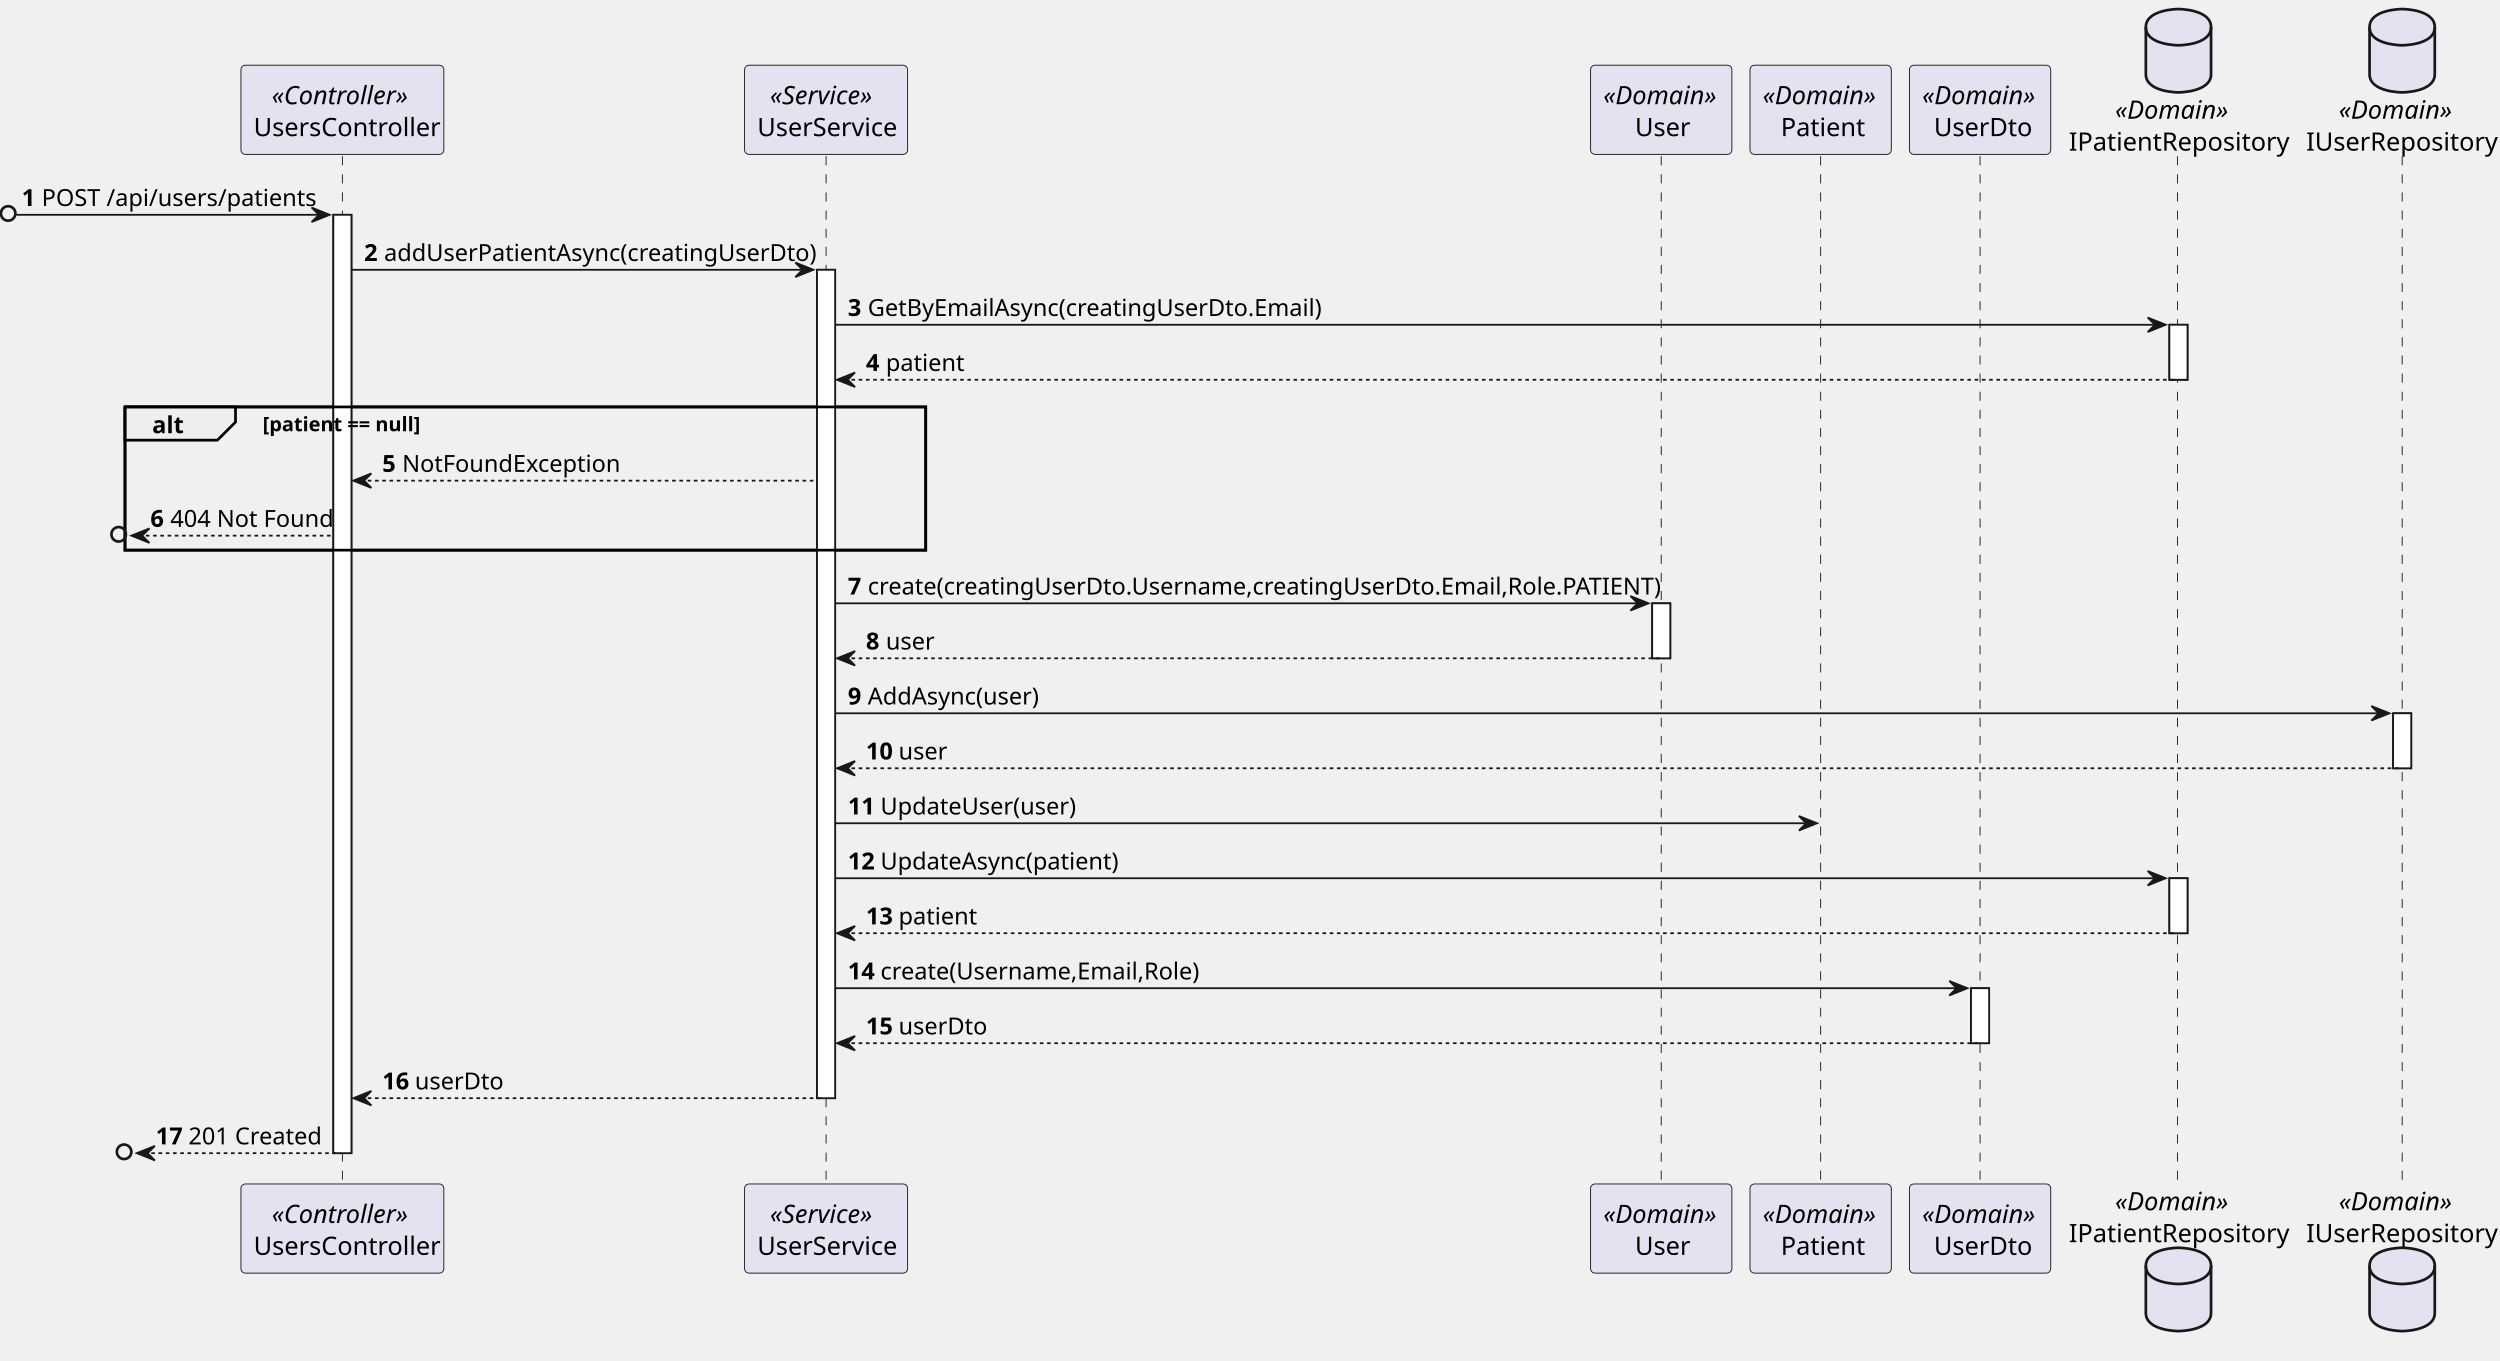
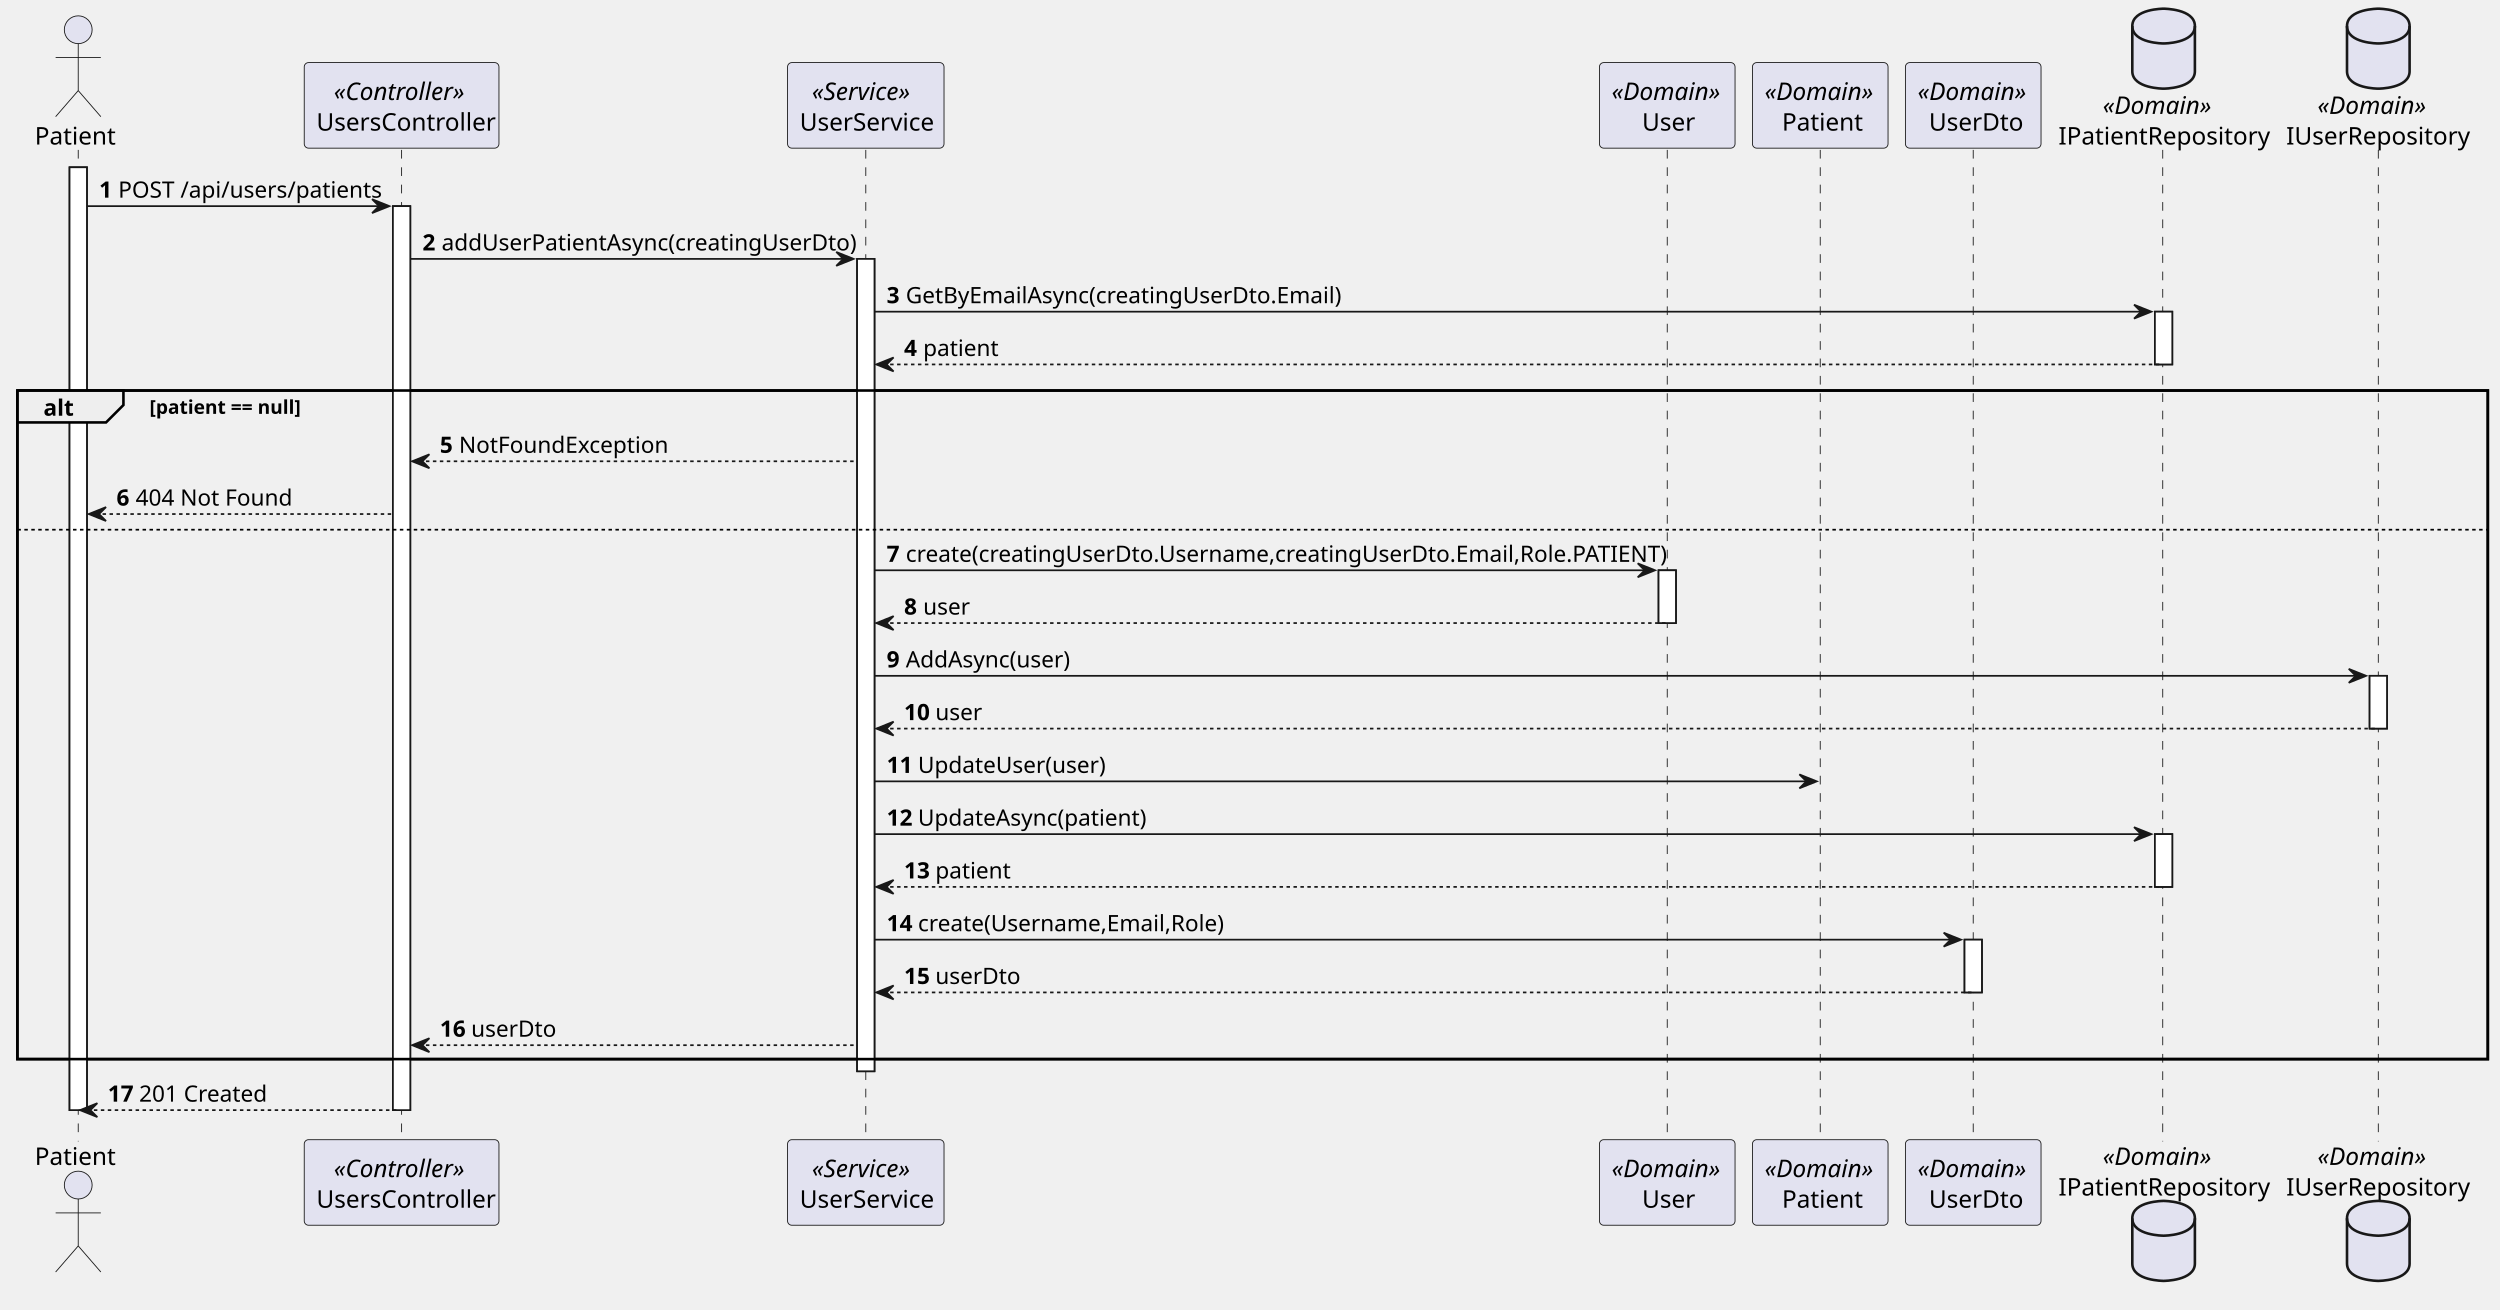
- <svg xmlns="http://www.w3.org/2000/svg" contentStyleType="text/css" height="751px" preserveAspectRatio="none" style="width:1380px;height:751px;background:#FFFFFF;" version="1.1" viewBox="0 0 1380 751" width="1380px" zoomAndPan="magnify">
+ <svg xmlns="http://www.w3.org/2000/svg" contentStyleType="text/css" height="753px" preserveAspectRatio="none" style="width:1438px;height:753px;background:#FFFFFF;" version="1.1" viewBox="0 0 1438 753" width="1438px" zoomAndPan="magnify">
  <defs />
  <g>
-     <rect fill="#FFFFFF" height="517.977" style="stroke:#181818;stroke-width:1.0;" width="10" x="184" y="118.57" />
-     <rect fill="#FFFFFF" height="457.273" style="stroke:#181818;stroke-width:1.0;" width="10" x="451" y="148.922" />
-     <rect fill="#FFFFFF" height="30.352" style="stroke:#181818;stroke-width:1.0;" width="10" x="912" y="333.031" />
-     <rect fill="#FFFFFF" height="30.352" style="stroke:#181818;stroke-width:1.0;" width="10" x="1088" y="545.492" />
-     <rect fill="#FFFFFF" height="30.352" style="stroke:#181818;stroke-width:1.0;" width="10" x="1197.5" y="179.273" />
-     <rect fill="#FFFFFF" height="30.352" style="stroke:#181818;stroke-width:1.0;" width="10" x="1197.5" y="484.789" />
-     <rect fill="#FFFFFF" height="30.352" style="stroke:#181818;stroke-width:1.0;" width="10" x="1321" y="393.734" />
-     <rect fill="none" height="79.055" style="stroke:#000000;stroke-width:1.5;" width="442" x="69" y="224.625" />
-     <line style="stroke:#181818;stroke-width:0.5;stroke-dasharray:5.0,5.0;" x1="189" x2="189" y1="86.219" y2="654.547" />
-     <line style="stroke:#181818;stroke-width:0.5;stroke-dasharray:5.0,5.0;" x1="456" x2="456" y1="86.219" y2="654.547" />
-     <line style="stroke:#181818;stroke-width:0.5;stroke-dasharray:5.0,5.0;" x1="917" x2="917" y1="86.219" y2="654.547" />
-     <line style="stroke:#181818;stroke-width:0.5;stroke-dasharray:5.0,5.0;" x1="1005" x2="1005" y1="86.219" y2="654.547" />
-     <line style="stroke:#181818;stroke-width:0.5;stroke-dasharray:5.0,5.0;" x1="1093" x2="1093" y1="86.219" y2="654.547" />
-     <line style="stroke:#181818;stroke-width:0.5;stroke-dasharray:5.0,5.0;" x1="1202" x2="1202" y1="86.219" y2="654.547" />
-     <line style="stroke:#181818;stroke-width:0.5;stroke-dasharray:5.0,5.0;" x1="1326" x2="1326" y1="86.219" y2="654.547" />
-     <rect fill="#E2E2F0" height="49.219" rx="2.5" ry="2.5" style="stroke:#181818;stroke-width:0.5;" width="112" x="133" y="36" />
-     <text fill="#000000" font-family="sans-serif" font-size="14" font-style="italic" lengthAdjust="spacing" textLength="78" x="150" y="57.533">«Controller»</text>
-     <text fill="#000000" font-family="sans-serif" font-size="14" lengthAdjust="spacing" textLength="98" x="140" y="75.143">UsersController</text>
-     <rect fill="#E2E2F0" height="49.219" rx="2.5" ry="2.5" style="stroke:#181818;stroke-width:0.5;" width="112" x="133" y="653.547" />
-     <text fill="#000000" font-family="sans-serif" font-size="14" font-style="italic" lengthAdjust="spacing" textLength="78" x="150" y="675.08">«Controller»</text>
-     <text fill="#000000" font-family="sans-serif" font-size="14" lengthAdjust="spacing" textLength="98" x="140" y="692.689">UsersController</text>
-     <rect fill="#E2E2F0" height="49.219" rx="2.5" ry="2.5" style="stroke:#181818;stroke-width:0.5;" width="90" x="411" y="36" />
-     <text fill="#000000" font-family="sans-serif" font-size="14" font-style="italic" lengthAdjust="spacing" textLength="62" x="425" y="57.533">«Service»</text>
-     <text fill="#000000" font-family="sans-serif" font-size="14" lengthAdjust="spacing" textLength="76" x="418" y="75.143">UserService</text>
-     <rect fill="#E2E2F0" height="49.219" rx="2.5" ry="2.5" style="stroke:#181818;stroke-width:0.5;" width="90" x="411" y="653.547" />
-     <text fill="#000000" font-family="sans-serif" font-size="14" font-style="italic" lengthAdjust="spacing" textLength="62" x="425" y="675.08">«Service»</text>
-     <text fill="#000000" font-family="sans-serif" font-size="14" lengthAdjust="spacing" textLength="76" x="418" y="692.689">UserService</text>
-     <rect fill="#E2E2F0" height="49.219" rx="2.5" ry="2.5" style="stroke:#181818;stroke-width:0.5;" width="78" x="878" y="36" />
-     <text fill="#000000" font-family="sans-serif" font-size="14" font-style="italic" lengthAdjust="spacing" textLength="64" x="885" y="57.533">«Domain»</text>
-     <text fill="#000000" font-family="sans-serif" font-size="14" lengthAdjust="spacing" textLength="29" x="902.5" y="75.143">User</text>
-     <rect fill="#E2E2F0" height="49.219" rx="2.5" ry="2.5" style="stroke:#181818;stroke-width:0.5;" width="78" x="878" y="653.547" />
-     <text fill="#000000" font-family="sans-serif" font-size="14" font-style="italic" lengthAdjust="spacing" textLength="64" x="885" y="675.08">«Domain»</text>
-     <text fill="#000000" font-family="sans-serif" font-size="14" lengthAdjust="spacing" textLength="29" x="902.5" y="692.689">User</text>
-     <rect fill="#E2E2F0" height="49.219" rx="2.5" ry="2.5" style="stroke:#181818;stroke-width:0.5;" width="78" x="966" y="36" />
-     <text fill="#000000" font-family="sans-serif" font-size="14" font-style="italic" lengthAdjust="spacing" textLength="64" x="973" y="57.533">«Domain»</text>
-     <text fill="#000000" font-family="sans-serif" font-size="14" lengthAdjust="spacing" textLength="44" x="983" y="75.143">Patient</text>
-     <rect fill="#E2E2F0" height="49.219" rx="2.5" ry="2.5" style="stroke:#181818;stroke-width:0.5;" width="78" x="966" y="653.547" />
-     <text fill="#000000" font-family="sans-serif" font-size="14" font-style="italic" lengthAdjust="spacing" textLength="64" x="973" y="675.08">«Domain»</text>
-     <text fill="#000000" font-family="sans-serif" font-size="14" lengthAdjust="spacing" textLength="44" x="983" y="692.689">Patient</text>
-     <rect fill="#E2E2F0" height="49.219" rx="2.5" ry="2.5" style="stroke:#181818;stroke-width:0.5;" width="78" x="1054" y="36" />
-     <text fill="#000000" font-family="sans-serif" font-size="14" font-style="italic" lengthAdjust="spacing" textLength="64" x="1061" y="57.533">«Domain»</text>
-     <text fill="#000000" font-family="sans-serif" font-size="14" lengthAdjust="spacing" textLength="51" x="1067.5" y="75.143">UserDto</text>
-     <rect fill="#E2E2F0" height="49.219" rx="2.5" ry="2.5" style="stroke:#181818;stroke-width:0.5;" width="78" x="1054" y="653.547" />
-     <text fill="#000000" font-family="sans-serif" font-size="14" font-style="italic" lengthAdjust="spacing" textLength="64" x="1061" y="675.08">«Domain»</text>
-     <text fill="#000000" font-family="sans-serif" font-size="14" lengthAdjust="spacing" textLength="51" x="1067.5" y="692.689">UserDto</text>
-     <text fill="#000000" font-family="sans-serif" font-size="14" font-style="italic" lengthAdjust="spacing" textLength="64" x="1167.5" y="65.533">«Domain»</text>
-     <text fill="#000000" font-family="sans-serif" font-size="14" lengthAdjust="spacing" textLength="115" x="1142" y="83.143">IPatientRepository</text>
-     <path d="M1184.5,15 C1184.5,5 1202.5,5 1202.5,5 C1202.5,5 1220.5,5 1220.5,15 L1220.5,41 C1220.5,51 1202.5,51 1202.5,51 C1202.5,51 1184.5,51 1184.5,41 L1184.5,15 " fill="#E2E2F0" style="stroke:#181818;stroke-width:1.5;" />
-     <path d="M1184.5,15 C1184.5,25 1202.5,25 1202.5,25 C1202.5,25 1220.5,25 1220.5,15 " fill="none" style="stroke:#181818;stroke-width:1.5;" />
-     <text fill="#000000" font-family="sans-serif" font-size="14" font-style="italic" lengthAdjust="spacing" textLength="64" x="1167.5" y="668.08">«Domain»</text>
-     <text fill="#000000" font-family="sans-serif" font-size="14" lengthAdjust="spacing" textLength="115" x="1142" y="685.689">IPatientRepository</text>
-     <path d="M1184.5,698.766 C1184.5,688.766 1202.5,688.766 1202.5,688.766 C1202.5,688.766 1220.5,688.766 1220.5,698.766 L1220.5,724.766 C1220.5,734.766 1202.5,734.766 1202.5,734.766 C1202.5,734.766 1184.5,734.766 1184.5,724.766 L1184.5,698.766 " fill="#E2E2F0" style="stroke:#181818;stroke-width:1.5;" />
-     <path d="M1184.5,698.766 C1184.5,708.766 1202.5,708.766 1202.5,708.766 C1202.5,708.766 1220.5,708.766 1220.5,698.766 " fill="none" style="stroke:#181818;stroke-width:1.5;" />
-     <text fill="#000000" font-family="sans-serif" font-size="14" font-style="italic" lengthAdjust="spacing" textLength="64" x="1291" y="65.533">«Domain»</text>
-     <text fill="#000000" font-family="sans-serif" font-size="14" lengthAdjust="spacing" textLength="100" x="1273" y="83.143">IUserRepository</text>
-     <path d="M1308,15 C1308,5 1326,5 1326,5 C1326,5 1344,5 1344,15 L1344,41 C1344,51 1326,51 1326,51 C1326,51 1308,51 1308,41 L1308,15 " fill="#E2E2F0" style="stroke:#181818;stroke-width:1.5;" />
-     <path d="M1308,15 C1308,25 1326,25 1326,25 C1326,25 1344,25 1344,15 " fill="none" style="stroke:#181818;stroke-width:1.5;" />
-     <text fill="#000000" font-family="sans-serif" font-size="14" font-style="italic" lengthAdjust="spacing" textLength="64" x="1291" y="668.08">«Domain»</text>
-     <text fill="#000000" font-family="sans-serif" font-size="14" lengthAdjust="spacing" textLength="100" x="1273" y="685.689">IUserRepository</text>
-     <path d="M1308,698.766 C1308,688.766 1326,688.766 1326,688.766 C1326,688.766 1344,688.766 1344,698.766 L1344,724.766 C1344,734.766 1326,734.766 1326,734.766 C1326,734.766 1308,734.766 1308,724.766 L1308,698.766 " fill="#E2E2F0" style="stroke:#181818;stroke-width:1.5;" />
-     <path d="M1308,698.766 C1308,708.766 1326,708.766 1326,708.766 C1326,708.766 1344,708.766 1344,698.766 " fill="none" style="stroke:#181818;stroke-width:1.5;" />
-     <rect fill="#FFFFFF" height="517.977" style="stroke:#181818;stroke-width:1.0;" width="10" x="184" y="118.57" />
-     <rect fill="#FFFFFF" height="457.273" style="stroke:#181818;stroke-width:1.0;" width="10" x="451" y="148.922" />
-     <rect fill="#FFFFFF" height="30.352" style="stroke:#181818;stroke-width:1.0;" width="10" x="912" y="333.031" />
-     <rect fill="#FFFFFF" height="30.352" style="stroke:#181818;stroke-width:1.0;" width="10" x="1088" y="545.492" />
-     <rect fill="#FFFFFF" height="30.352" style="stroke:#181818;stroke-width:1.0;" width="10" x="1197.5" y="179.273" />
-     <rect fill="#FFFFFF" height="30.352" style="stroke:#181818;stroke-width:1.0;" width="10" x="1197.5" y="484.789" />
-     <rect fill="#FFFFFF" height="30.352" style="stroke:#181818;stroke-width:1.0;" width="10" x="1321" y="393.734" />
-     <ellipse cx="4.5" cy="117.82" fill="none" rx="4" ry="4" style="stroke:#181818;stroke-width:1.5;" />
-     <polygon fill="#181818" points="172,114.57,182,118.57,172,122.57,176,118.57" style="stroke:#181818;stroke-width:1.0;" />
-     <line style="stroke:#181818;stroke-width:1.0;" x1="9" x2="178" y1="118.57" y2="118.57" />
-     <text fill="#000000" font-family="sans-serif" font-size="13" font-weight="bold" lengthAdjust="spacing" textLength="7" x="12" y="113.714">1</text>
-     <text fill="#000000" font-family="sans-serif" font-size="13" lengthAdjust="spacing" textLength="146" x="23" y="113.714">POST /api/users/patients</text>
-     <polygon fill="#181818" points="439,144.922,449,148.922,439,152.922,443,148.922" style="stroke:#181818;stroke-width:1.0;" />
-     <line style="stroke:#181818;stroke-width:1.0;" x1="194" x2="445" y1="148.922" y2="148.922" />
-     <text fill="#000000" font-family="sans-serif" font-size="13" font-weight="bold" lengthAdjust="spacing" textLength="7" x="201" y="144.065">2</text>
-     <text fill="#000000" font-family="sans-serif" font-size="13" lengthAdjust="spacing" textLength="227" x="212" y="144.065">addUserPatientAsync(creatingUserDto)</text>
-     <polygon fill="#181818" points="1185.5,175.273,1195.5,179.273,1185.5,183.273,1189.5,179.273" style="stroke:#181818;stroke-width:1.0;" />
-     <line style="stroke:#181818;stroke-width:1.0;" x1="461" x2="1191.5" y1="179.273" y2="179.273" />
-     <text fill="#000000" font-family="sans-serif" font-size="13" font-weight="bold" lengthAdjust="spacing" textLength="7" x="468" y="174.417">3</text>
-     <text fill="#000000" font-family="sans-serif" font-size="13" lengthAdjust="spacing" textLength="245" x="479" y="174.417">GetByEmailAsync(creatingUserDto.Email)</text>
-     <polygon fill="#181818" points="472,205.625,462,209.625,472,213.625,468,209.625" style="stroke:#181818;stroke-width:1.0;" />
-     <line style="stroke:#181818;stroke-width:1.0;stroke-dasharray:2.0,2.0;" x1="466" x2="1201.5" y1="209.625" y2="209.625" />
-     <text fill="#000000" font-family="sans-serif" font-size="13" font-weight="bold" lengthAdjust="spacing" textLength="7" x="478" y="204.769">4</text>
-     <text fill="#000000" font-family="sans-serif" font-size="13" lengthAdjust="spacing" textLength="39" x="489" y="204.769">patient</text>
-     <path d="M69,224.625 L130,224.625 L130,232.977 L120,242.977 L69,242.977 L69,224.625 " fill="#EEEEEE" style="stroke:#000000;stroke-width:1.5;" />
-     <rect fill="none" height="79.055" style="stroke:#000000;stroke-width:1.5;" width="442" x="69" y="224.625" />
-     <text fill="#000000" font-family="sans-serif" font-size="13" font-weight="bold" lengthAdjust="spacing" textLength="16" x="84" y="239.12">alt</text>
-     <text fill="#000000" font-family="sans-serif" font-size="11" font-weight="bold" lengthAdjust="spacing" textLength="84" x="145" y="238.044">[patient == null]</text>
-     <polygon fill="#181818" points="205,261.328,195,265.328,205,269.328,201,265.328" style="stroke:#181818;stroke-width:1.0;" />
-     <line style="stroke:#181818;stroke-width:1.0;stroke-dasharray:2.0,2.0;" x1="199" x2="450" y1="265.328" y2="265.328" />
-     <text fill="#000000" font-family="sans-serif" font-size="13" font-weight="bold" lengthAdjust="spacing" textLength="7" x="211" y="260.472">5</text>
-     <text fill="#000000" font-family="sans-serif" font-size="13" lengthAdjust="spacing" textLength="114" x="222" y="260.472">NotFoundException</text>
-     <ellipse cx="65.5" cy="294.93" fill="none" rx="4" ry="4" style="stroke:#181818;stroke-width:1.5;" />
-     <polygon fill="#181818" points="82.5,291.68,72.5,295.68,82.5,299.68,78.5,295.68" style="stroke:#181818;stroke-width:1.0;" />
-     <line style="stroke:#181818;stroke-width:1.0;stroke-dasharray:2.0,2.0;" x1="80.5" x2="183" y1="295.68" y2="295.68" />
-     <text fill="#000000" font-family="sans-serif" font-size="13" font-weight="bold" lengthAdjust="spacing" textLength="7" x="83" y="290.823">6</text>
-     <text fill="#000000" font-family="sans-serif" font-size="13" lengthAdjust="spacing" textLength="85" x="94" y="290.823">404 Not Found</text>
-     <polygon fill="#181818" points="900,329.031,910,333.031,900,337.031,904,333.031" style="stroke:#181818;stroke-width:1.0;" />
-     <line style="stroke:#181818;stroke-width:1.0;" x1="461" x2="906" y1="333.031" y2="333.031" />
-     <text fill="#000000" font-family="sans-serif" font-size="13" font-weight="bold" lengthAdjust="spacing" textLength="7" x="468" y="328.175">7</text>
-     <text fill="#000000" font-family="sans-serif" font-size="13" lengthAdjust="spacing" textLength="421" x="479" y="328.175">create(creatingUserDto.Username,creatingUserDto.Email,Role.PATIENT)</text>
-     <polygon fill="#181818" points="472,359.383,462,363.383,472,367.383,468,363.383" style="stroke:#181818;stroke-width:1.0;" />
-     <line style="stroke:#181818;stroke-width:1.0;stroke-dasharray:2.0,2.0;" x1="466" x2="916" y1="363.383" y2="363.383" />
-     <text fill="#000000" font-family="sans-serif" font-size="13" font-weight="bold" lengthAdjust="spacing" textLength="7" x="478" y="358.526">8</text>
-     <text fill="#000000" font-family="sans-serif" font-size="13" lengthAdjust="spacing" textLength="25" x="489" y="358.526">user</text>
-     <polygon fill="#181818" points="1309,389.734,1319,393.734,1309,397.734,1313,393.734" style="stroke:#181818;stroke-width:1.0;" />
-     <line style="stroke:#181818;stroke-width:1.0;" x1="461" x2="1315" y1="393.734" y2="393.734" />
-     <text fill="#000000" font-family="sans-serif" font-size="13" font-weight="bold" lengthAdjust="spacing" textLength="7" x="468" y="388.878">9</text>
-     <text fill="#000000" font-family="sans-serif" font-size="13" lengthAdjust="spacing" textLength="93" x="479" y="388.878">AddAsync(user)</text>
-     <polygon fill="#181818" points="472,420.086,462,424.086,472,428.086,468,424.086" style="stroke:#181818;stroke-width:1.0;" />
-     <line style="stroke:#181818;stroke-width:1.0;stroke-dasharray:2.0,2.0;" x1="466" x2="1325" y1="424.086" y2="424.086" />
-     <text fill="#000000" font-family="sans-serif" font-size="13" font-weight="bold" lengthAdjust="spacing" textLength="14" x="478" y="419.229">10</text>
-     <text fill="#000000" font-family="sans-serif" font-size="13" lengthAdjust="spacing" textLength="25" x="496" y="419.229">user</text>
-     <polygon fill="#181818" points="993,450.438,1003,454.438,993,458.438,997,454.438" style="stroke:#181818;stroke-width:1.0;" />
-     <line style="stroke:#181818;stroke-width:1.0;" x1="461" x2="999" y1="454.438" y2="454.438" />
-     <text fill="#000000" font-family="sans-serif" font-size="13" font-weight="bold" lengthAdjust="spacing" textLength="14" x="468" y="449.581">11</text>
-     <text fill="#000000" font-family="sans-serif" font-size="13" lengthAdjust="spacing" textLength="101" x="486" y="449.581">UpdateUser(user)</text>
-     <polygon fill="#181818" points="1185.5,480.789,1195.5,484.789,1185.5,488.789,1189.5,484.789" style="stroke:#181818;stroke-width:1.0;" />
-     <line style="stroke:#181818;stroke-width:1.0;" x1="461" x2="1191.5" y1="484.789" y2="484.789" />
-     <text fill="#000000" font-family="sans-serif" font-size="13" font-weight="bold" lengthAdjust="spacing" textLength="14" x="468" y="479.933">12</text>
-     <text fill="#000000" font-family="sans-serif" font-size="13" lengthAdjust="spacing" textLength="125" x="486" y="479.933">UpdateAsync(patient)</text>
-     <polygon fill="#181818" points="472,511.141,462,515.141,472,519.141,468,515.141" style="stroke:#181818;stroke-width:1.0;" />
-     <line style="stroke:#181818;stroke-width:1.0;stroke-dasharray:2.0,2.0;" x1="466" x2="1201.5" y1="515.141" y2="515.141" />
-     <text fill="#000000" font-family="sans-serif" font-size="13" font-weight="bold" lengthAdjust="spacing" textLength="14" x="478" y="510.284">13</text>
-     <text fill="#000000" font-family="sans-serif" font-size="13" lengthAdjust="spacing" textLength="39" x="496" y="510.284">patient</text>
-     <polygon fill="#181818" points="1076,541.492,1086,545.492,1076,549.492,1080,545.492" style="stroke:#181818;stroke-width:1.0;" />
-     <line style="stroke:#181818;stroke-width:1.0;" x1="461" x2="1082" y1="545.492" y2="545.492" />
-     <text fill="#000000" font-family="sans-serif" font-size="13" font-weight="bold" lengthAdjust="spacing" textLength="14" x="468" y="540.636">14</text>
-     <text fill="#000000" font-family="sans-serif" font-size="13" lengthAdjust="spacing" textLength="170" x="486" y="540.636">create(Username,Email,Role)</text>
-     <polygon fill="#181818" points="472,571.844,462,575.844,472,579.844,468,575.844" style="stroke:#181818;stroke-width:1.0;" />
-     <line style="stroke:#181818;stroke-width:1.0;stroke-dasharray:2.0,2.0;" x1="466" x2="1092" y1="575.844" y2="575.844" />
-     <text fill="#000000" font-family="sans-serif" font-size="13" font-weight="bold" lengthAdjust="spacing" textLength="14" x="478" y="570.987">15</text>
-     <text fill="#000000" font-family="sans-serif" font-size="13" lengthAdjust="spacing" textLength="45" x="496" y="570.987">userDto</text>
-     <polygon fill="#181818" points="205,602.195,195,606.195,205,610.195,201,606.195" style="stroke:#181818;stroke-width:1.0;" />
-     <line style="stroke:#181818;stroke-width:1.0;stroke-dasharray:2.0,2.0;" x1="199" x2="455" y1="606.195" y2="606.195" />
-     <text fill="#000000" font-family="sans-serif" font-size="13" font-weight="bold" lengthAdjust="spacing" textLength="14" x="211" y="601.339">16</text>
-     <text fill="#000000" font-family="sans-serif" font-size="13" lengthAdjust="spacing" textLength="45" x="229" y="601.339">userDto</text>
-     <ellipse cx="68.5" cy="635.797" fill="none" rx="4" ry="4" style="stroke:#181818;stroke-width:1.5;" />
-     <polygon fill="#181818" points="85.5,632.547,75.5,636.547,85.5,640.547,81.5,636.547" style="stroke:#181818;stroke-width:1.0;" />
-     <line style="stroke:#181818;stroke-width:1.0;stroke-dasharray:2.0,2.0;" x1="83.5" x2="188" y1="636.547" y2="636.547" />
-     <text fill="#000000" font-family="sans-serif" font-size="13" font-weight="bold" lengthAdjust="spacing" textLength="14" x="86" y="631.69">17</text>
-     <text fill="#000000" font-family="sans-serif" font-size="13" lengthAdjust="spacing" textLength="70" x="104" y="631.69">201 Created</text>
+     <rect fill="#FFFFFF" height="542.328" style="stroke:#181818;stroke-width:1.0;" width="10" x="40" y="96.219" />
+     <rect fill="#FFFFFF" height="519.977" style="stroke:#181818;stroke-width:1.0;" width="10" x="226" y="118.57" />
+     <rect fill="#FFFFFF" height="467.273" style="stroke:#181818;stroke-width:1.0;" width="10" x="493" y="148.922" />
+     <rect fill="#FFFFFF" height="30.352" style="stroke:#181818;stroke-width:1.0;" width="10" x="954" y="328.031" />
+     <rect fill="#FFFFFF" height="30.352" style="stroke:#181818;stroke-width:1.0;" width="10" x="1130" y="540.492" />
+     <rect fill="#FFFFFF" height="30.352" style="stroke:#181818;stroke-width:1.0;" width="10" x="1239.5" y="179.273" />
+     <rect fill="#FFFFFF" height="30.352" style="stroke:#181818;stroke-width:1.0;" width="10" x="1239.5" y="479.789" />
+     <rect fill="#FFFFFF" height="30.352" style="stroke:#181818;stroke-width:1.0;" width="10" x="1363" y="388.734" />
+     <rect fill="none" height="384.57" style="stroke:#000000;stroke-width:1.5;" width="1421" x="10" y="224.625" />
+     <line style="stroke:#181818;stroke-width:0.5;stroke-dasharray:5.0,5.0;" x1="45" x2="45" y1="86.219" y2="656.547" />
+     <line style="stroke:#181818;stroke-width:0.5;stroke-dasharray:5.0,5.0;" x1="231" x2="231" y1="86.219" y2="656.547" />
+     <line style="stroke:#181818;stroke-width:0.5;stroke-dasharray:5.0,5.0;" x1="498" x2="498" y1="86.219" y2="656.547" />
+     <line style="stroke:#181818;stroke-width:0.5;stroke-dasharray:5.0,5.0;" x1="959" x2="959" y1="86.219" y2="656.547" />
+     <line style="stroke:#181818;stroke-width:0.5;stroke-dasharray:5.0,5.0;" x1="1047" x2="1047" y1="86.219" y2="656.547" />
+     <line style="stroke:#181818;stroke-width:0.5;stroke-dasharray:5.0,5.0;" x1="1135" x2="1135" y1="86.219" y2="656.547" />
+     <line style="stroke:#181818;stroke-width:0.5;stroke-dasharray:5.0,5.0;" x1="1244" x2="1244" y1="86.219" y2="656.547" />
+     <line style="stroke:#181818;stroke-width:0.5;stroke-dasharray:5.0,5.0;" x1="1368" x2="1368" y1="86.219" y2="656.547" />
+     <text fill="#000000" font-family="sans-serif" font-size="14" lengthAdjust="spacing" textLength="44" x="20" y="83.143">Patient</text>
+     <ellipse cx="45" cy="17.109" fill="#E2E2F0" rx="8" ry="8" style="stroke:#181818;stroke-width:0.5;" />
+     <path d="M45,25.109 L45,52.109 M32,33.109 L58,33.109 M45,52.109 L32,67.109 M45,52.109 L58,67.109 " fill="none" style="stroke:#181818;stroke-width:0.5;" />
+     <text fill="#000000" font-family="sans-serif" font-size="14" lengthAdjust="spacing" textLength="44" x="20" y="670.08">Patient</text>
+     <ellipse cx="45" cy="681.656" fill="#E2E2F0" rx="8" ry="8" style="stroke:#181818;stroke-width:0.5;" />
+     <path d="M45,689.656 L45,716.656 M32,697.656 L58,697.656 M45,716.656 L32,731.656 M45,716.656 L58,731.656 " fill="none" style="stroke:#181818;stroke-width:0.5;" />
+     <rect fill="#E2E2F0" height="49.219" rx="2.5" ry="2.5" style="stroke:#181818;stroke-width:0.5;" width="112" x="175" y="36" />
+     <text fill="#000000" font-family="sans-serif" font-size="14" font-style="italic" lengthAdjust="spacing" textLength="78" x="192" y="57.533">«Controller»</text>
+     <text fill="#000000" font-family="sans-serif" font-size="14" lengthAdjust="spacing" textLength="98" x="182" y="75.143">UsersController</text>
+     <rect fill="#E2E2F0" height="49.219" rx="2.5" ry="2.5" style="stroke:#181818;stroke-width:0.5;" width="112" x="175" y="655.547" />
+     <text fill="#000000" font-family="sans-serif" font-size="14" font-style="italic" lengthAdjust="spacing" textLength="78" x="192" y="677.08">«Controller»</text>
+     <text fill="#000000" font-family="sans-serif" font-size="14" lengthAdjust="spacing" textLength="98" x="182" y="694.689">UsersController</text>
+     <rect fill="#E2E2F0" height="49.219" rx="2.5" ry="2.5" style="stroke:#181818;stroke-width:0.5;" width="90" x="453" y="36" />
+     <text fill="#000000" font-family="sans-serif" font-size="14" font-style="italic" lengthAdjust="spacing" textLength="62" x="467" y="57.533">«Service»</text>
+     <text fill="#000000" font-family="sans-serif" font-size="14" lengthAdjust="spacing" textLength="76" x="460" y="75.143">UserService</text>
+     <rect fill="#E2E2F0" height="49.219" rx="2.5" ry="2.5" style="stroke:#181818;stroke-width:0.5;" width="90" x="453" y="655.547" />
+     <text fill="#000000" font-family="sans-serif" font-size="14" font-style="italic" lengthAdjust="spacing" textLength="62" x="467" y="677.08">«Service»</text>
+     <text fill="#000000" font-family="sans-serif" font-size="14" lengthAdjust="spacing" textLength="76" x="460" y="694.689">UserService</text>
+     <rect fill="#E2E2F0" height="49.219" rx="2.5" ry="2.5" style="stroke:#181818;stroke-width:0.5;" width="78" x="920" y="36" />
+     <text fill="#000000" font-family="sans-serif" font-size="14" font-style="italic" lengthAdjust="spacing" textLength="64" x="927" y="57.533">«Domain»</text>
+     <text fill="#000000" font-family="sans-serif" font-size="14" lengthAdjust="spacing" textLength="29" x="944.5" y="75.143">User</text>
+     <rect fill="#E2E2F0" height="49.219" rx="2.5" ry="2.5" style="stroke:#181818;stroke-width:0.5;" width="78" x="920" y="655.547" />
+     <text fill="#000000" font-family="sans-serif" font-size="14" font-style="italic" lengthAdjust="spacing" textLength="64" x="927" y="677.08">«Domain»</text>
+     <text fill="#000000" font-family="sans-serif" font-size="14" lengthAdjust="spacing" textLength="29" x="944.5" y="694.689">User</text>
+     <rect fill="#E2E2F0" height="49.219" rx="2.5" ry="2.5" style="stroke:#181818;stroke-width:0.5;" width="78" x="1008" y="36" />
+     <text fill="#000000" font-family="sans-serif" font-size="14" font-style="italic" lengthAdjust="spacing" textLength="64" x="1015" y="57.533">«Domain»</text>
+     <text fill="#000000" font-family="sans-serif" font-size="14" lengthAdjust="spacing" textLength="44" x="1025" y="75.143">Patient</text>
+     <rect fill="#E2E2F0" height="49.219" rx="2.5" ry="2.5" style="stroke:#181818;stroke-width:0.5;" width="78" x="1008" y="655.547" />
+     <text fill="#000000" font-family="sans-serif" font-size="14" font-style="italic" lengthAdjust="spacing" textLength="64" x="1015" y="677.08">«Domain»</text>
+     <text fill="#000000" font-family="sans-serif" font-size="14" lengthAdjust="spacing" textLength="44" x="1025" y="694.689">Patient</text>
+     <rect fill="#E2E2F0" height="49.219" rx="2.5" ry="2.5" style="stroke:#181818;stroke-width:0.5;" width="78" x="1096" y="36" />
+     <text fill="#000000" font-family="sans-serif" font-size="14" font-style="italic" lengthAdjust="spacing" textLength="64" x="1103" y="57.533">«Domain»</text>
+     <text fill="#000000" font-family="sans-serif" font-size="14" lengthAdjust="spacing" textLength="51" x="1109.5" y="75.143">UserDto</text>
+     <rect fill="#E2E2F0" height="49.219" rx="2.5" ry="2.5" style="stroke:#181818;stroke-width:0.5;" width="78" x="1096" y="655.547" />
+     <text fill="#000000" font-family="sans-serif" font-size="14" font-style="italic" lengthAdjust="spacing" textLength="64" x="1103" y="677.08">«Domain»</text>
+     <text fill="#000000" font-family="sans-serif" font-size="14" lengthAdjust="spacing" textLength="51" x="1109.5" y="694.689">UserDto</text>
+     <text fill="#000000" font-family="sans-serif" font-size="14" font-style="italic" lengthAdjust="spacing" textLength="64" x="1209.5" y="65.533">«Domain»</text>
+     <text fill="#000000" font-family="sans-serif" font-size="14" lengthAdjust="spacing" textLength="115" x="1184" y="83.143">IPatientRepository</text>
+     <path d="M1226.5,15 C1226.5,5 1244.5,5 1244.5,5 C1244.5,5 1262.5,5 1262.5,15 L1262.5,41 C1262.5,51 1244.5,51 1244.5,51 C1244.5,51 1226.5,51 1226.5,41 L1226.5,15 " fill="#E2E2F0" style="stroke:#181818;stroke-width:1.5;" />
+     <path d="M1226.5,15 C1226.5,25 1244.5,25 1244.5,25 C1244.5,25 1262.5,25 1262.5,15 " fill="none" style="stroke:#181818;stroke-width:1.5;" />
+     <text fill="#000000" font-family="sans-serif" font-size="14" font-style="italic" lengthAdjust="spacing" textLength="64" x="1209.5" y="670.08">«Domain»</text>
+     <text fill="#000000" font-family="sans-serif" font-size="14" lengthAdjust="spacing" textLength="115" x="1184" y="687.689">IPatientRepository</text>
+     <path d="M1226.5,700.766 C1226.5,690.766 1244.5,690.766 1244.5,690.766 C1244.5,690.766 1262.5,690.766 1262.5,700.766 L1262.5,726.766 C1262.5,736.766 1244.5,736.766 1244.5,736.766 C1244.5,736.766 1226.5,736.766 1226.5,726.766 L1226.5,700.766 " fill="#E2E2F0" style="stroke:#181818;stroke-width:1.5;" />
+     <path d="M1226.5,700.766 C1226.5,710.766 1244.5,710.766 1244.5,710.766 C1244.5,710.766 1262.5,710.766 1262.5,700.766 " fill="none" style="stroke:#181818;stroke-width:1.5;" />
+     <text fill="#000000" font-family="sans-serif" font-size="14" font-style="italic" lengthAdjust="spacing" textLength="64" x="1333" y="65.533">«Domain»</text>
+     <text fill="#000000" font-family="sans-serif" font-size="14" lengthAdjust="spacing" textLength="100" x="1315" y="83.143">IUserRepository</text>
+     <path d="M1350,15 C1350,5 1368,5 1368,5 C1368,5 1386,5 1386,15 L1386,41 C1386,51 1368,51 1368,51 C1368,51 1350,51 1350,41 L1350,15 " fill="#E2E2F0" style="stroke:#181818;stroke-width:1.5;" />
+     <path d="M1350,15 C1350,25 1368,25 1368,25 C1368,25 1386,25 1386,15 " fill="none" style="stroke:#181818;stroke-width:1.5;" />
+     <text fill="#000000" font-family="sans-serif" font-size="14" font-style="italic" lengthAdjust="spacing" textLength="64" x="1333" y="670.08">«Domain»</text>
+     <text fill="#000000" font-family="sans-serif" font-size="14" lengthAdjust="spacing" textLength="100" x="1315" y="687.689">IUserRepository</text>
+     <path d="M1350,700.766 C1350,690.766 1368,690.766 1368,690.766 C1368,690.766 1386,690.766 1386,700.766 L1386,726.766 C1386,736.766 1368,736.766 1368,736.766 C1368,736.766 1350,736.766 1350,726.766 L1350,700.766 " fill="#E2E2F0" style="stroke:#181818;stroke-width:1.5;" />
+     <path d="M1350,700.766 C1350,710.766 1368,710.766 1368,710.766 C1368,710.766 1386,710.766 1386,700.766 " fill="none" style="stroke:#181818;stroke-width:1.5;" />
+     <rect fill="#FFFFFF" height="542.328" style="stroke:#181818;stroke-width:1.0;" width="10" x="40" y="96.219" />
+     <rect fill="#FFFFFF" height="519.977" style="stroke:#181818;stroke-width:1.0;" width="10" x="226" y="118.57" />
+     <rect fill="#FFFFFF" height="467.273" style="stroke:#181818;stroke-width:1.0;" width="10" x="493" y="148.922" />
+     <rect fill="#FFFFFF" height="30.352" style="stroke:#181818;stroke-width:1.0;" width="10" x="954" y="328.031" />
+     <rect fill="#FFFFFF" height="30.352" style="stroke:#181818;stroke-width:1.0;" width="10" x="1130" y="540.492" />
+     <rect fill="#FFFFFF" height="30.352" style="stroke:#181818;stroke-width:1.0;" width="10" x="1239.5" y="179.273" />
+     <rect fill="#FFFFFF" height="30.352" style="stroke:#181818;stroke-width:1.0;" width="10" x="1239.5" y="479.789" />
+     <rect fill="#FFFFFF" height="30.352" style="stroke:#181818;stroke-width:1.0;" width="10" x="1363" y="388.734" />
+     <polygon fill="#181818" points="214,114.57,224,118.57,214,122.57,218,118.57" style="stroke:#181818;stroke-width:1.0;" />
+     <line style="stroke:#181818;stroke-width:1.0;" x1="50" x2="220" y1="118.57" y2="118.57" />
+     <text fill="#000000" font-family="sans-serif" font-size="13" font-weight="bold" lengthAdjust="spacing" textLength="7" x="57" y="113.714">1</text>
+     <text fill="#000000" font-family="sans-serif" font-size="13" lengthAdjust="spacing" textLength="146" x="68" y="113.714">POST /api/users/patients</text>
+     <polygon fill="#181818" points="481,144.922,491,148.922,481,152.922,485,148.922" style="stroke:#181818;stroke-width:1.0;" />
+     <line style="stroke:#181818;stroke-width:1.0;" x1="236" x2="487" y1="148.922" y2="148.922" />
+     <text fill="#000000" font-family="sans-serif" font-size="13" font-weight="bold" lengthAdjust="spacing" textLength="7" x="243" y="144.065">2</text>
+     <text fill="#000000" font-family="sans-serif" font-size="13" lengthAdjust="spacing" textLength="227" x="254" y="144.065">addUserPatientAsync(creatingUserDto)</text>
+     <polygon fill="#181818" points="1227.5,175.273,1237.5,179.273,1227.5,183.273,1231.5,179.273" style="stroke:#181818;stroke-width:1.0;" />
+     <line style="stroke:#181818;stroke-width:1.0;" x1="503" x2="1233.5" y1="179.273" y2="179.273" />
+     <text fill="#000000" font-family="sans-serif" font-size="13" font-weight="bold" lengthAdjust="spacing" textLength="7" x="510" y="174.417">3</text>
+     <text fill="#000000" font-family="sans-serif" font-size="13" lengthAdjust="spacing" textLength="245" x="521" y="174.417">GetByEmailAsync(creatingUserDto.Email)</text>
+     <polygon fill="#181818" points="514,205.625,504,209.625,514,213.625,510,209.625" style="stroke:#181818;stroke-width:1.0;" />
+     <line style="stroke:#181818;stroke-width:1.0;stroke-dasharray:2.0,2.0;" x1="508" x2="1243.5" y1="209.625" y2="209.625" />
+     <text fill="#000000" font-family="sans-serif" font-size="13" font-weight="bold" lengthAdjust="spacing" textLength="7" x="520" y="204.769">4</text>
+     <text fill="#000000" font-family="sans-serif" font-size="13" lengthAdjust="spacing" textLength="39" x="531" y="204.769">patient</text>
+     <path d="M10,224.625 L71,224.625 L71,232.977 L61,242.977 L10,242.977 L10,224.625 " fill="#EEEEEE" style="stroke:#000000;stroke-width:1.5;" />
+     <rect fill="none" height="384.57" style="stroke:#000000;stroke-width:1.5;" width="1421" x="10" y="224.625" />
+     <text fill="#000000" font-family="sans-serif" font-size="13" font-weight="bold" lengthAdjust="spacing" textLength="16" x="25" y="239.12">alt</text>
+     <text fill="#000000" font-family="sans-serif" font-size="11" font-weight="bold" lengthAdjust="spacing" textLength="84" x="86" y="238.044">[patient == null]</text>
+     <polygon fill="#181818" points="247,261.328,237,265.328,247,269.328,243,265.328" style="stroke:#181818;stroke-width:1.0;" />
+     <line style="stroke:#181818;stroke-width:1.0;stroke-dasharray:2.0,2.0;" x1="241" x2="492" y1="265.328" y2="265.328" />
+     <text fill="#000000" font-family="sans-serif" font-size="13" font-weight="bold" lengthAdjust="spacing" textLength="7" x="253" y="260.472">5</text>
+     <text fill="#000000" font-family="sans-serif" font-size="13" lengthAdjust="spacing" textLength="114" x="264" y="260.472">NotFoundException</text>
+     <polygon fill="#181818" points="61,291.68,51,295.68,61,299.68,57,295.68" style="stroke:#181818;stroke-width:1.0;" />
+     <line style="stroke:#181818;stroke-width:1.0;stroke-dasharray:2.0,2.0;" x1="55" x2="225" y1="295.68" y2="295.68" />
+     <text fill="#000000" font-family="sans-serif" font-size="13" font-weight="bold" lengthAdjust="spacing" textLength="7" x="67" y="290.823">6</text>
+     <text fill="#000000" font-family="sans-serif" font-size="13" lengthAdjust="spacing" textLength="85" x="78" y="290.823">404 Not Found</text>
+     <line style="stroke:#000000;stroke-width:1.0;stroke-dasharray:2.0,2.0;" x1="10" x2="1431" y1="304.68" y2="304.68" />
+     <polygon fill="#181818" points="942,324.031,952,328.031,942,332.031,946,328.031" style="stroke:#181818;stroke-width:1.0;" />
+     <line style="stroke:#181818;stroke-width:1.0;" x1="503" x2="948" y1="328.031" y2="328.031" />
+     <text fill="#000000" font-family="sans-serif" font-size="13" font-weight="bold" lengthAdjust="spacing" textLength="7" x="510" y="323.175">7</text>
+     <text fill="#000000" font-family="sans-serif" font-size="13" lengthAdjust="spacing" textLength="421" x="521" y="323.175">create(creatingUserDto.Username,creatingUserDto.Email,Role.PATIENT)</text>
+     <polygon fill="#181818" points="514,354.383,504,358.383,514,362.383,510,358.383" style="stroke:#181818;stroke-width:1.0;" />
+     <line style="stroke:#181818;stroke-width:1.0;stroke-dasharray:2.0,2.0;" x1="508" x2="958" y1="358.383" y2="358.383" />
+     <text fill="#000000" font-family="sans-serif" font-size="13" font-weight="bold" lengthAdjust="spacing" textLength="7" x="520" y="353.526">8</text>
+     <text fill="#000000" font-family="sans-serif" font-size="13" lengthAdjust="spacing" textLength="25" x="531" y="353.526">user</text>
+     <polygon fill="#181818" points="1351,384.734,1361,388.734,1351,392.734,1355,388.734" style="stroke:#181818;stroke-width:1.0;" />
+     <line style="stroke:#181818;stroke-width:1.0;" x1="503" x2="1357" y1="388.734" y2="388.734" />
+     <text fill="#000000" font-family="sans-serif" font-size="13" font-weight="bold" lengthAdjust="spacing" textLength="7" x="510" y="383.878">9</text>
+     <text fill="#000000" font-family="sans-serif" font-size="13" lengthAdjust="spacing" textLength="93" x="521" y="383.878">AddAsync(user)</text>
+     <polygon fill="#181818" points="514,415.086,504,419.086,514,423.086,510,419.086" style="stroke:#181818;stroke-width:1.0;" />
+     <line style="stroke:#181818;stroke-width:1.0;stroke-dasharray:2.0,2.0;" x1="508" x2="1367" y1="419.086" y2="419.086" />
+     <text fill="#000000" font-family="sans-serif" font-size="13" font-weight="bold" lengthAdjust="spacing" textLength="14" x="520" y="414.229">10</text>
+     <text fill="#000000" font-family="sans-serif" font-size="13" lengthAdjust="spacing" textLength="25" x="538" y="414.229">user</text>
+     <polygon fill="#181818" points="1035,445.438,1045,449.438,1035,453.438,1039,449.438" style="stroke:#181818;stroke-width:1.0;" />
+     <line style="stroke:#181818;stroke-width:1.0;" x1="503" x2="1041" y1="449.438" y2="449.438" />
+     <text fill="#000000" font-family="sans-serif" font-size="13" font-weight="bold" lengthAdjust="spacing" textLength="14" x="510" y="444.581">11</text>
+     <text fill="#000000" font-family="sans-serif" font-size="13" lengthAdjust="spacing" textLength="101" x="528" y="444.581">UpdateUser(user)</text>
+     <polygon fill="#181818" points="1227.5,475.789,1237.5,479.789,1227.5,483.789,1231.5,479.789" style="stroke:#181818;stroke-width:1.0;" />
+     <line style="stroke:#181818;stroke-width:1.0;" x1="503" x2="1233.5" y1="479.789" y2="479.789" />
+     <text fill="#000000" font-family="sans-serif" font-size="13" font-weight="bold" lengthAdjust="spacing" textLength="14" x="510" y="474.933">12</text>
+     <text fill="#000000" font-family="sans-serif" font-size="13" lengthAdjust="spacing" textLength="125" x="528" y="474.933">UpdateAsync(patient)</text>
+     <polygon fill="#181818" points="514,506.141,504,510.141,514,514.141,510,510.141" style="stroke:#181818;stroke-width:1.0;" />
+     <line style="stroke:#181818;stroke-width:1.0;stroke-dasharray:2.0,2.0;" x1="508" x2="1243.5" y1="510.141" y2="510.141" />
+     <text fill="#000000" font-family="sans-serif" font-size="13" font-weight="bold" lengthAdjust="spacing" textLength="14" x="520" y="505.284">13</text>
+     <text fill="#000000" font-family="sans-serif" font-size="13" lengthAdjust="spacing" textLength="39" x="538" y="505.284">patient</text>
+     <polygon fill="#181818" points="1118,536.492,1128,540.492,1118,544.492,1122,540.492" style="stroke:#181818;stroke-width:1.0;" />
+     <line style="stroke:#181818;stroke-width:1.0;" x1="503" x2="1124" y1="540.492" y2="540.492" />
+     <text fill="#000000" font-family="sans-serif" font-size="13" font-weight="bold" lengthAdjust="spacing" textLength="14" x="510" y="535.636">14</text>
+     <text fill="#000000" font-family="sans-serif" font-size="13" lengthAdjust="spacing" textLength="170" x="528" y="535.636">create(Username,Email,Role)</text>
+     <polygon fill="#181818" points="514,566.844,504,570.844,514,574.844,510,570.844" style="stroke:#181818;stroke-width:1.0;" />
+     <line style="stroke:#181818;stroke-width:1.0;stroke-dasharray:2.0,2.0;" x1="508" x2="1134" y1="570.844" y2="570.844" />
+     <text fill="#000000" font-family="sans-serif" font-size="13" font-weight="bold" lengthAdjust="spacing" textLength="14" x="520" y="565.987">15</text>
+     <text fill="#000000" font-family="sans-serif" font-size="13" lengthAdjust="spacing" textLength="45" x="538" y="565.987">userDto</text>
+     <polygon fill="#181818" points="247,597.195,237,601.195,247,605.195,243,601.195" style="stroke:#181818;stroke-width:1.0;" />
+     <line style="stroke:#181818;stroke-width:1.0;stroke-dasharray:2.0,2.0;" x1="241" x2="492" y1="601.195" y2="601.195" />
+     <text fill="#000000" font-family="sans-serif" font-size="13" font-weight="bold" lengthAdjust="spacing" textLength="14" x="253" y="596.339">16</text>
+     <text fill="#000000" font-family="sans-serif" font-size="13" lengthAdjust="spacing" textLength="45" x="271" y="596.339">userDto</text>
+     <polygon fill="#181818" points="56,634.547,46,638.547,56,642.547,52,638.547" style="stroke:#181818;stroke-width:1.0;" />
+     <line style="stroke:#181818;stroke-width:1.0;stroke-dasharray:2.0,2.0;" x1="50" x2="230" y1="638.547" y2="638.547" />
+     <text fill="#000000" font-family="sans-serif" font-size="13" font-weight="bold" lengthAdjust="spacing" textLength="14" x="62" y="633.69">17</text>
+     <text fill="#000000" font-family="sans-serif" font-size="13" lengthAdjust="spacing" textLength="70" x="80" y="633.69">201 Created</text>
  </g>
</svg>
